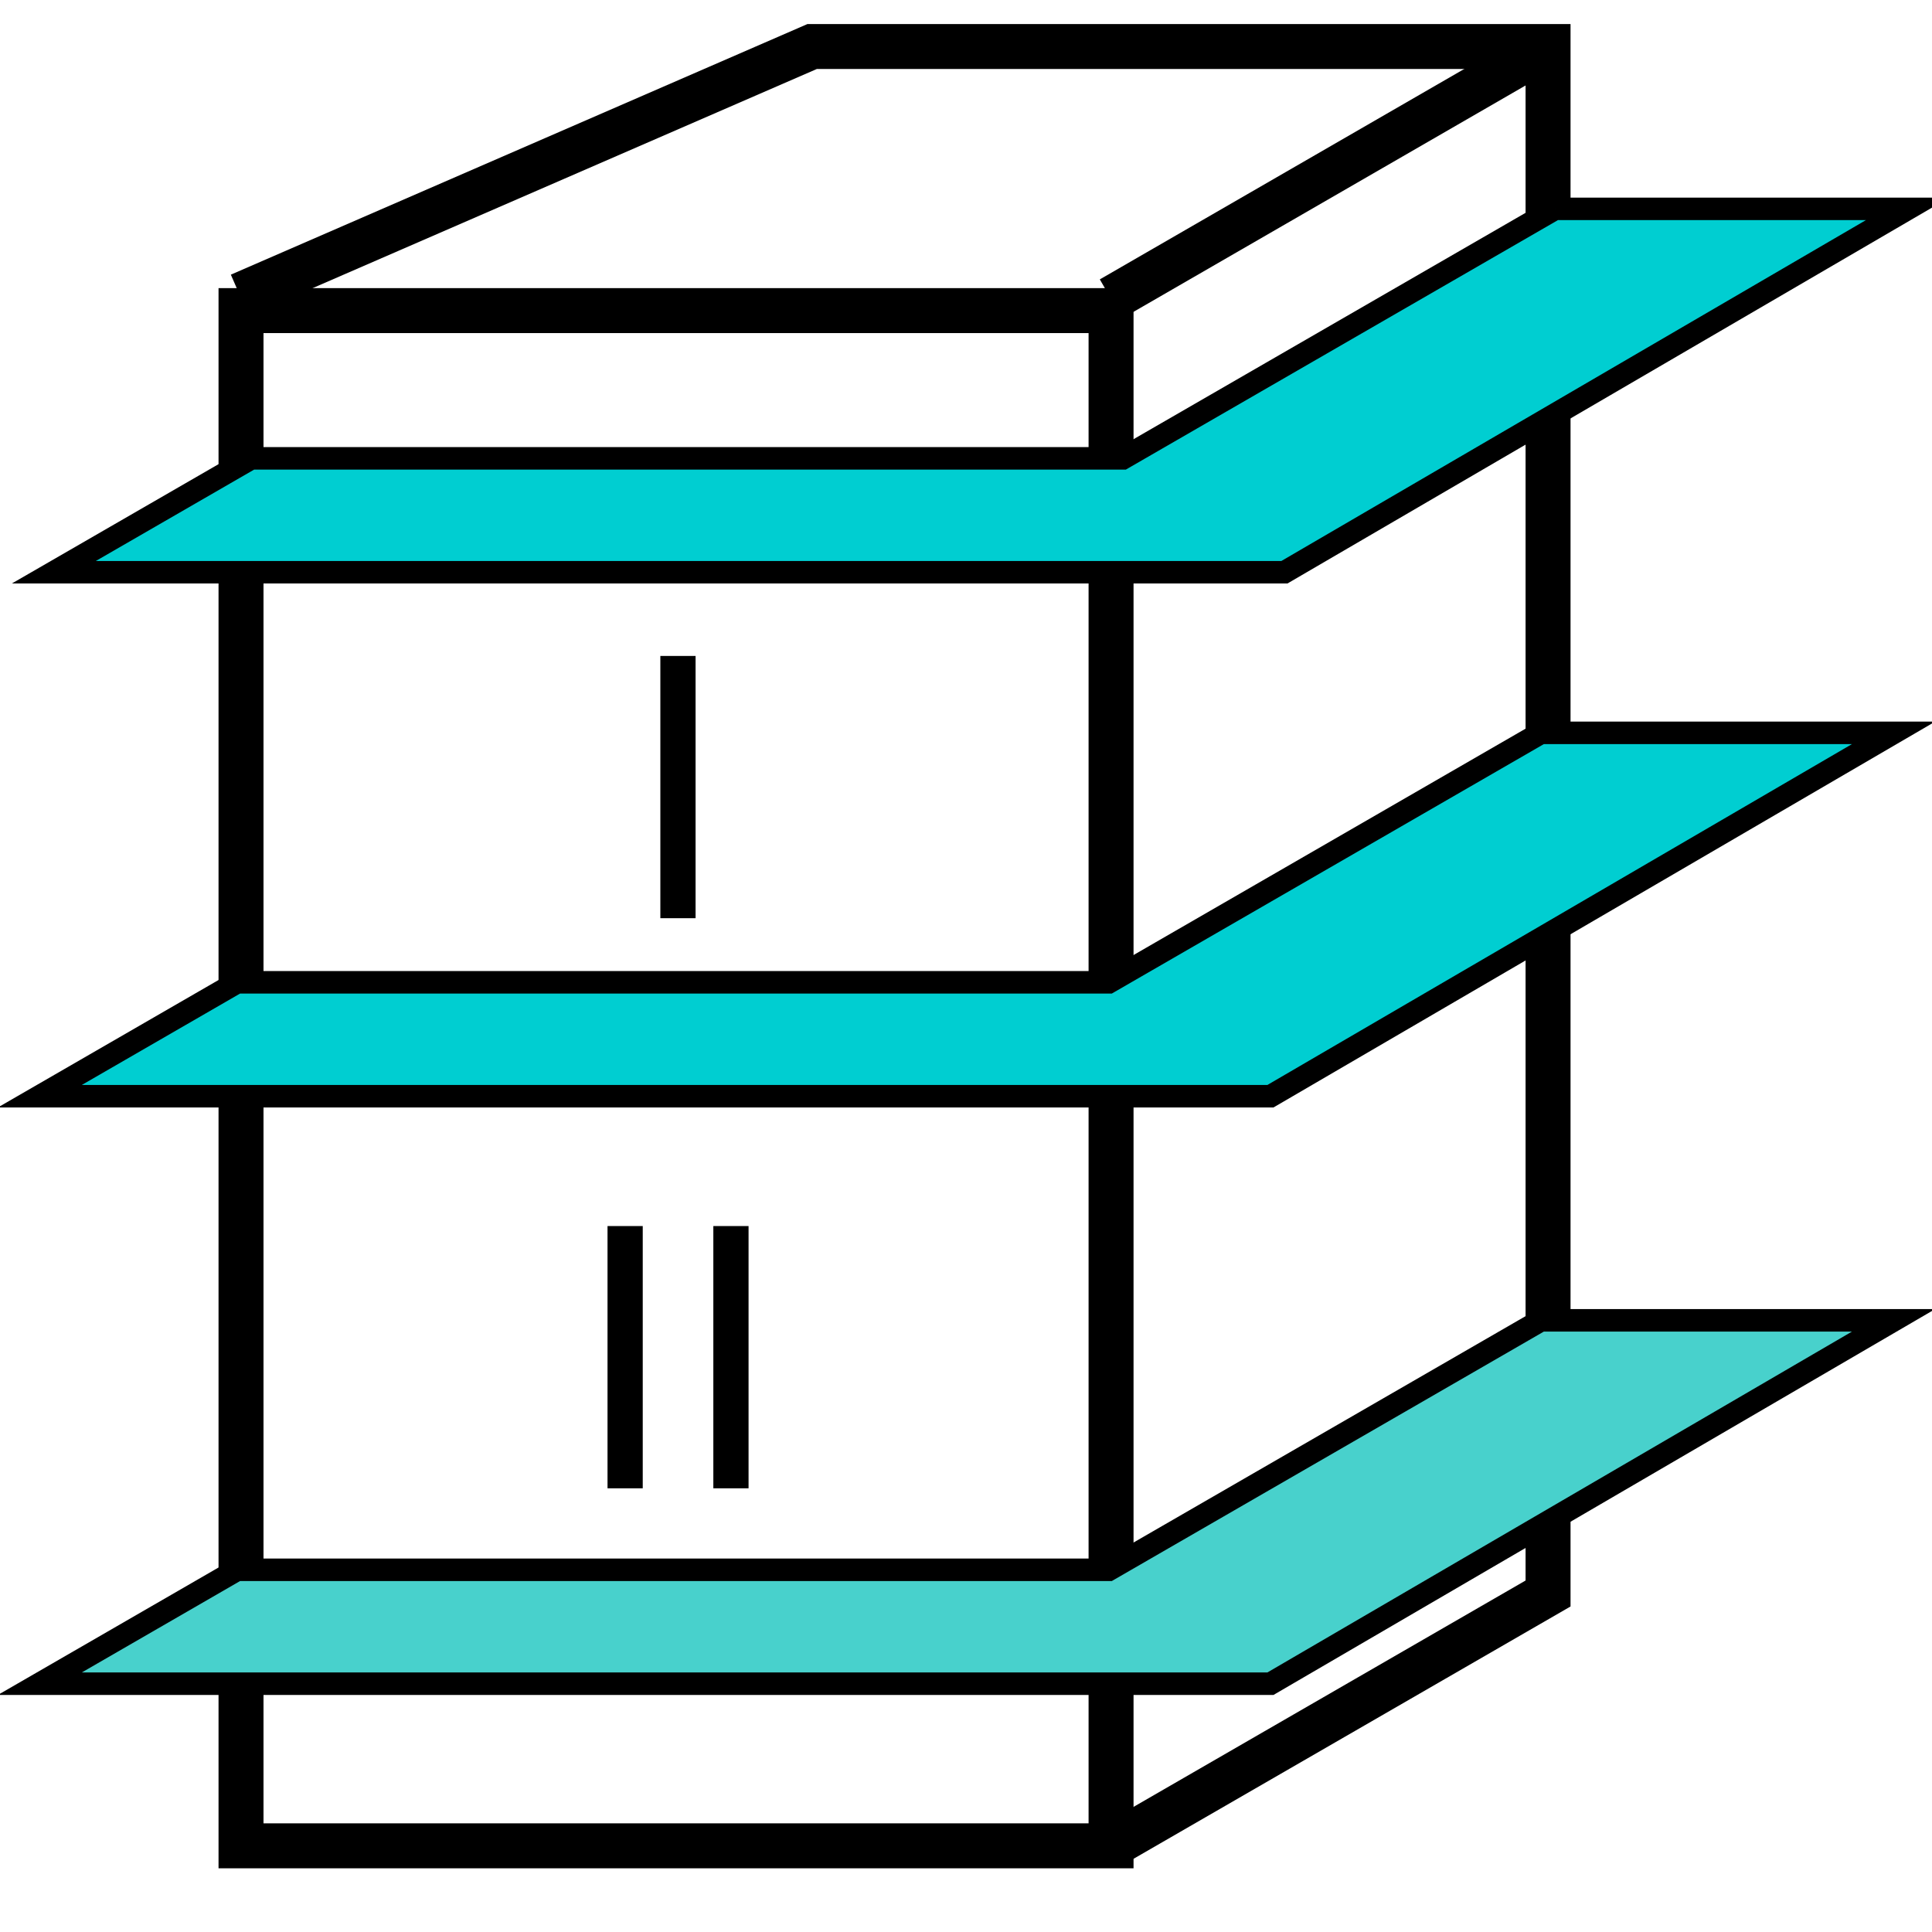
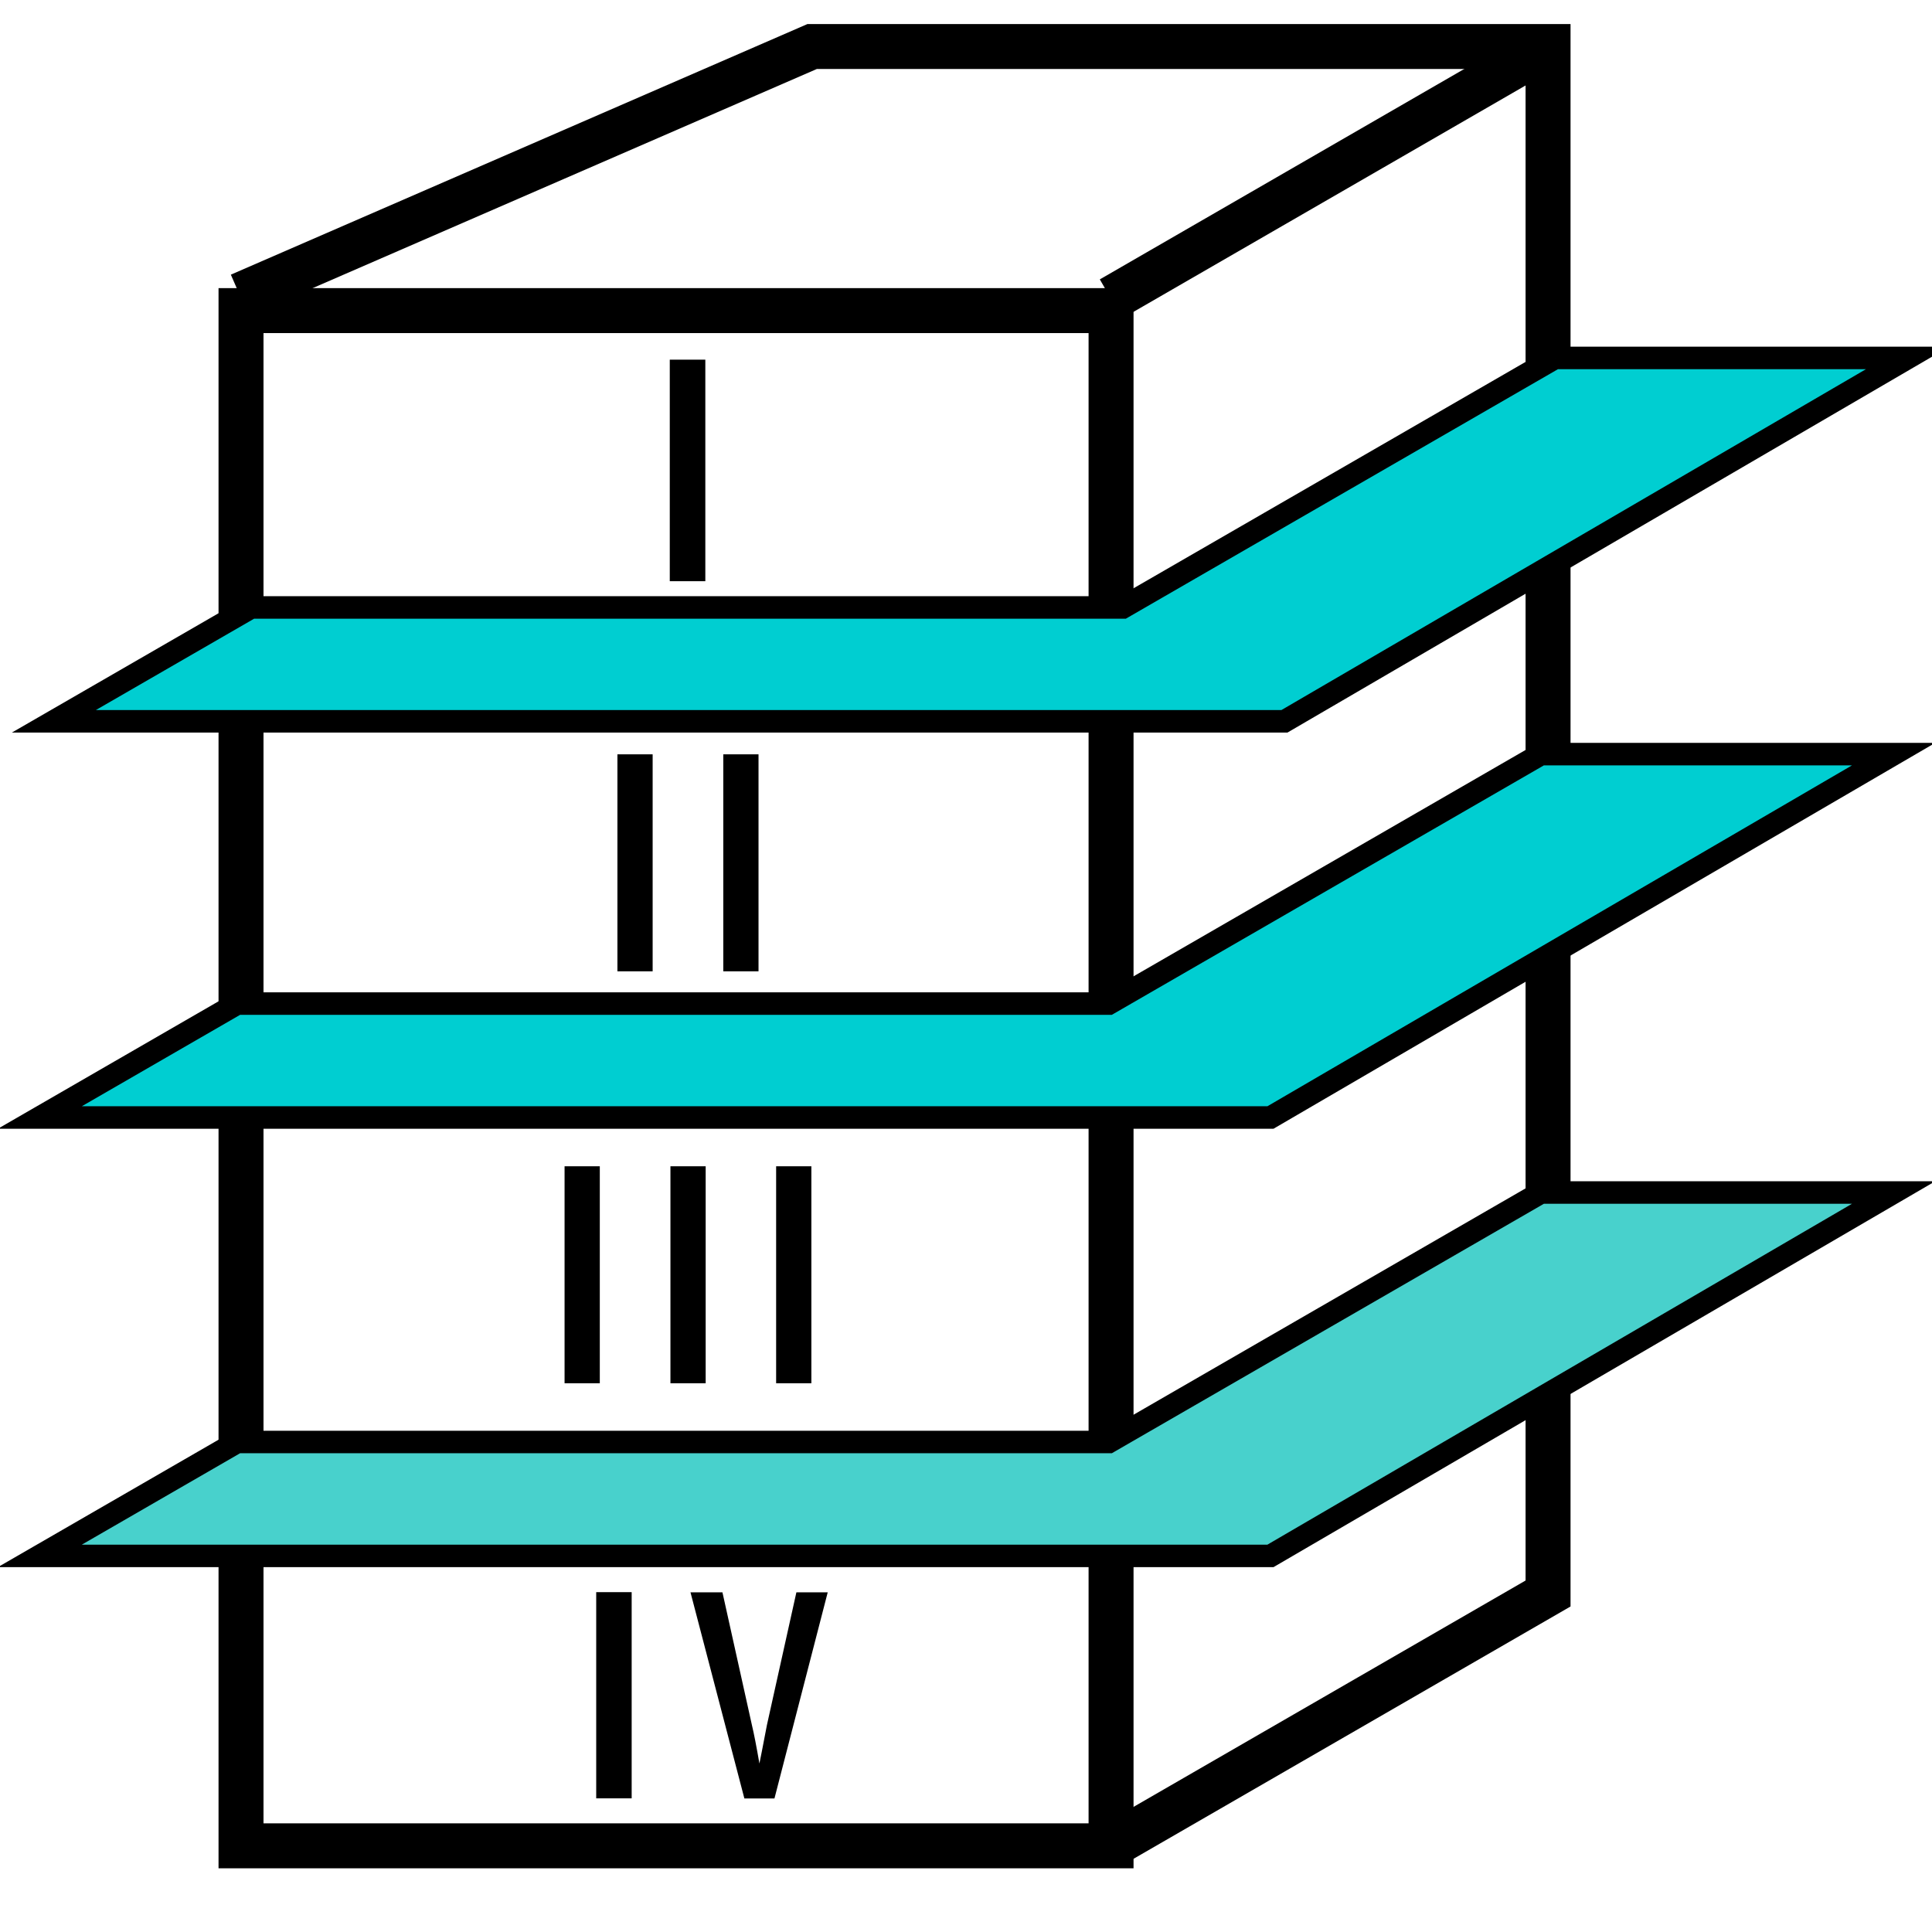
<svg xmlns="http://www.w3.org/2000/svg" width="48mm" height="48mm" viewBox="0 0 48 48" version="1.1" id="svg8">
  <defs id="defs2">
    </defs>
  <g id="layer1" transform="translate(0,-249)">
    <rect style="opacity:1;fill:none;fill-opacity:1;stroke:#000000;stroke-width:1.117;stroke-miterlimit:4;stroke-dasharray:none;stroke-opacity:1" id="rect847" width="21.616" height="38.142" x="5.988" y="256.717" ry="0" />
    <path style="fill:none;stroke:#000000;stroke-width:1.117;stroke-linecap:butt;stroke-linejoin:miter;stroke-miterlimit:4;stroke-dasharray:none;stroke-opacity:1" d="M 27.604,294.859 38.461,288.59 V 250.156 H 20.177 L 5.958,256.336" id="path857" />
    <path style="fill:none;stroke:#000000;stroke-width:1.117;stroke-linecap:butt;stroke-linejoin:miter;stroke-miterlimit:4;stroke-dasharray:none;stroke-opacity:1" d="M 27.604,256.425 38.461,250.156" id="path863" />
-     <path style="fill:#00ced1;fill-opacity:1;stroke:#000000;stroke-width:0.559;stroke-linecap:butt;stroke-linejoin:miter;stroke-miterlimit:4;stroke-dasharray:none;stroke-dashoffset:0;stroke-opacity:1" d="m 38.632,254.189 h 8.761 l -15.482,9.028 H 1.338 l 4.9,-2.829 H 27.896 l 10.736,-6.199" id="path865" />
-     <path id="path884" d="M 38.285,281.803 H 47.046 l -15.482,9.028 H 0.99 L 5.89,288.001 H 27.548 l 10.736,-6.199" style="fill:#48d1cc;fill-opacity:1;stroke:#000000;stroke-width:0.559;stroke-linecap:butt;stroke-linejoin:miter;stroke-miterlimit:4;stroke-dasharray:none;stroke-dashoffset:0;stroke-opacity:1" />
-     <text xml:space="preserve" style="font-style:normal;font-variant:normal;font-weight:normal;font-stretch:normal;font-size:25.228px;line-height:1.25;font-family:Arial;-inkscape-font-specification:Arial;letter-spacing:0px;word-spacing:0px;fill:#000000;fill-opacity:1;stroke:none;stroke-width:0.296" x="15.532" y="271.813" id="text888">
-       <tspan id="tspan886" x="15.532" y="271.813" style="font-size:9.461px;stroke-width:0.296">I</tspan>
+     <path style="fill:#00ced1;fill-opacity:1;stroke:#000000;stroke-width:0.559;stroke-linecap:butt;stroke-linejoin:miter;stroke-miterlimit:4;stroke-dasharray:none;stroke-dashoffset:0;stroke-opacity:1" d="m 38.632,257.893 h 8.761 l -15.482,9.028 H 1.338 l 4.9,-2.829 H 27.896 l 10.736,-6.199" id="path865" />
+     <path id="path884" d="M 38.285,278.628 H 47.046 l -15.482,9.028 H 0.99 L 5.89,284.826 H 27.548 l 10.736,-6.199" style="fill:#48d1cc;fill-opacity:1;stroke:#000000;stroke-width:0.559;stroke-linecap:butt;stroke-linejoin:miter;stroke-miterlimit:4;stroke-dasharray:none;stroke-dashoffset:0;stroke-opacity:1" />
+     <text xml:space="preserve" style="font-style:normal;font-variant:normal;font-weight:normal;font-stretch:normal;font-size:23.203px;line-height:1.25;font-family:Arial;-inkscape-font-specification:Arial;letter-spacing:0px;word-spacing:0px;fill:#000000;fill-opacity:1;stroke:none;stroke-width:0.272" x="14.509" y="286.431" id="text888" transform="scale(1.087268,0.9197364)">
+       <tspan id="tspan886" x="14.509" y="286.431" style="font-size:8.701px;stroke-width:0.272">I</tspan>
    </text>
-     <text xml:space="preserve" style="font-style:normal;font-variant:normal;font-weight:normal;font-stretch:normal;font-size:25.228px;line-height:1.25;font-family:Arial;-inkscape-font-specification:Arial;letter-spacing:0px;word-spacing:0px;fill:#000000;fill-opacity:1;stroke:none;stroke-width:0.296" x="14.22" y="285.977" id="text896">
-       <tspan id="tspan894" x="14.22" y="285.977" style="font-size:9.461px;stroke-width:0.296">II</tspan>
+     <path id="path917" d="M 38.285,267.736 H 47.046 l -15.482,9.028 H 0.99 L 5.89,273.934 H 27.548 l 10.736,-6.199" style="fill:#00ced1;fill-opacity:1;stroke:#000000;stroke-width:0.559;stroke-linecap:butt;stroke-linejoin:miter;stroke-miterlimit:4;stroke-dasharray:none;stroke-dashoffset:0;stroke-opacity:1" />
+     <text transform="scale(1.098441,0.9103815)" id="text830" y="300.02" x="13.167" style="font-style:normal;font-variant:normal;font-weight:normal;font-stretch:normal;font-size:22.967px;line-height:1.25;font-family:Arial;-inkscape-font-specification:Arial;letter-spacing:0px;word-spacing:0px;fill:#000000;fill-opacity:1;stroke:none;stroke-width:0.269" xml:space="preserve">
+       <tspan style="font-size:8.613px;stroke-width:0.269" y="300.02" x="13.167" id="tspan828">II</tspan>
    </text>
-     <path id="path917" d="M 38.285,267.207 H 47.046 l -15.482,9.028 H 0.99 L 5.89,273.405 H 27.548 l 10.736,-6.199" style="fill:#00ced1;fill-opacity:1;stroke:#000000;stroke-width:0.559;stroke-linecap:butt;stroke-linejoin:miter;stroke-miterlimit:4;stroke-dasharray:none;stroke-dashoffset:0;stroke-opacity:1" />
+     <text xml:space="preserve" style="font-style:normal;font-variant:normal;font-weight:normal;font-stretch:normal;font-size:22.967px;line-height:1.25;font-family:Arial;-inkscape-font-specification:Arial;letter-spacing:0px;word-spacing:0px;fill:#000000;fill-opacity:1;stroke:none;stroke-width:0.269" x="11.972" y="311.263" id="text834" transform="scale(1.098441,0.9103815)">
+       <tspan id="tspan832" x="11.972" y="311.263" style="font-size:8.613px;stroke-width:0.269">III</tspan>
+     </text>
+     <g id="g849" transform="matrix(1,0,0,1.419814,-0.01226874,-122.523)">
+       <text xml:space="preserve" style="font-style:normal;font-variant:normal;font-weight:normal;font-stretch:normal;font-size:18.792px;line-height:1.25;font-family:Arial;-inkscape-font-specification:Arial;letter-spacing:0px;word-spacing:0px;fill:#000000;fill-opacity:1;stroke:none;stroke-width:0.22" x="10.387" y="393.533" id="text838" transform="scale(1.342475,0.744893)">
+         <tspan id="tspan836" x="10.387" y="393.533" style="font-size:7.047px;stroke-width:0.22">I</tspan>
+       </text>
+       <text transform="scale(0.9963349,1.003679)" id="text853" y="292.066" x="17.201" style="font-style:normal;font-variant:normal;font-weight:normal;font-stretch:normal;font-size:13.947px;line-height:1.25;font-family:Arial;-inkscape-font-specification:Arial;letter-spacing:0px;word-spacing:0px;fill:#000000;fill-opacity:1;stroke:none;stroke-width:0.163" xml:space="preserve">
+         <tspan style="font-size:5.23px;stroke-width:0.163;-inkscape-font-specification:'Arial Bold';font-family:Arial;font-weight:bold;font-style:normal;font-stretch:normal;font-variant:normal" y="292.066" x="17.201" id="tspan851">V</tspan>
+       </text>
+     </g>
  </g>
</svg>
